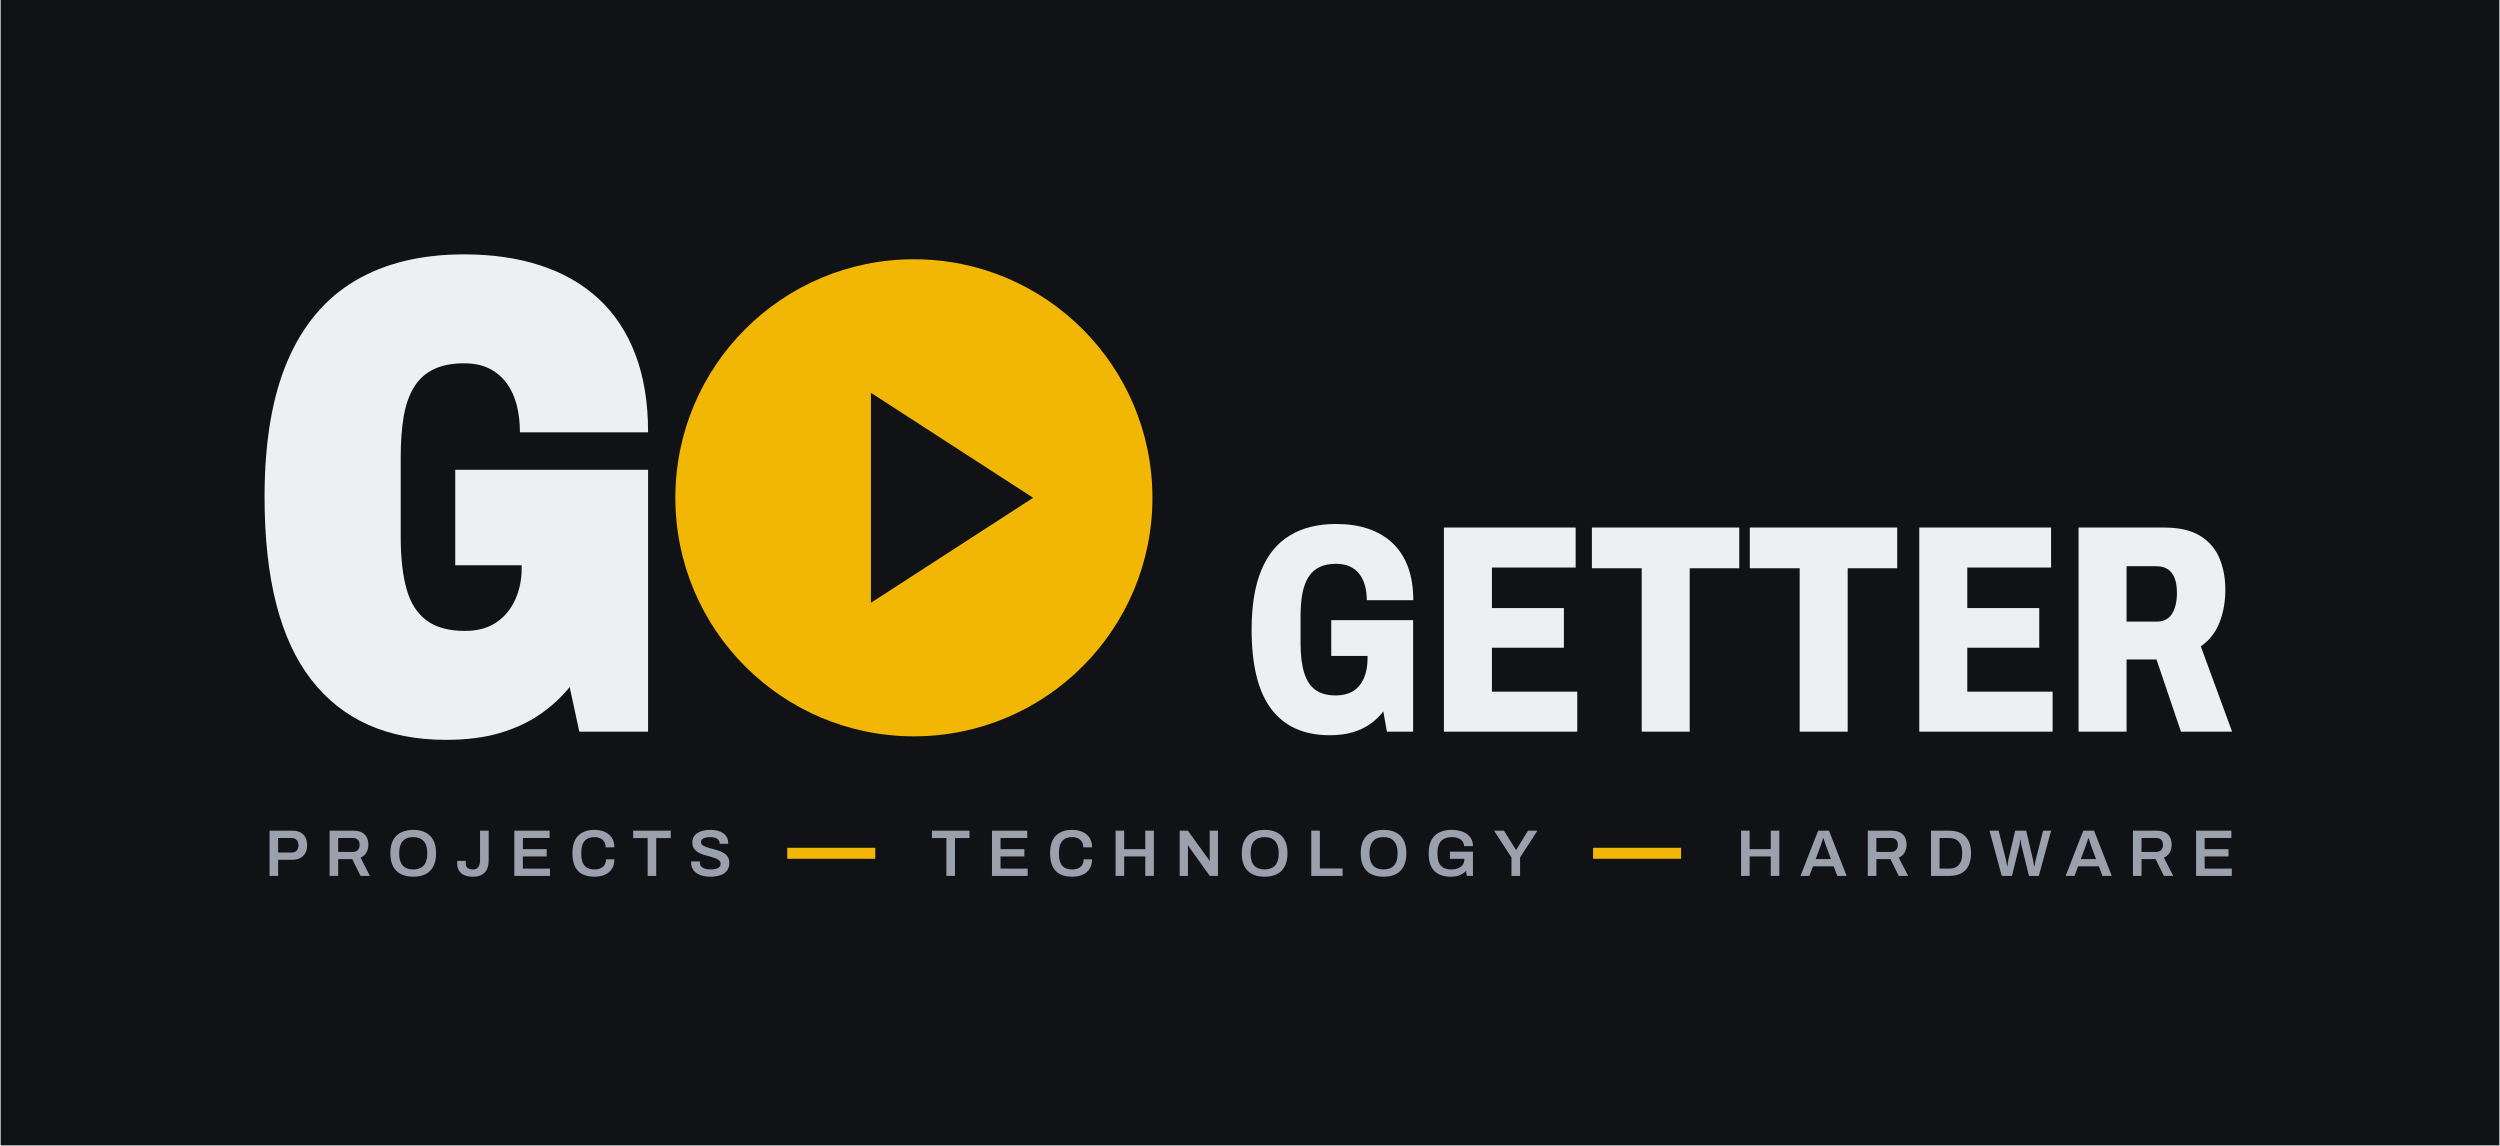
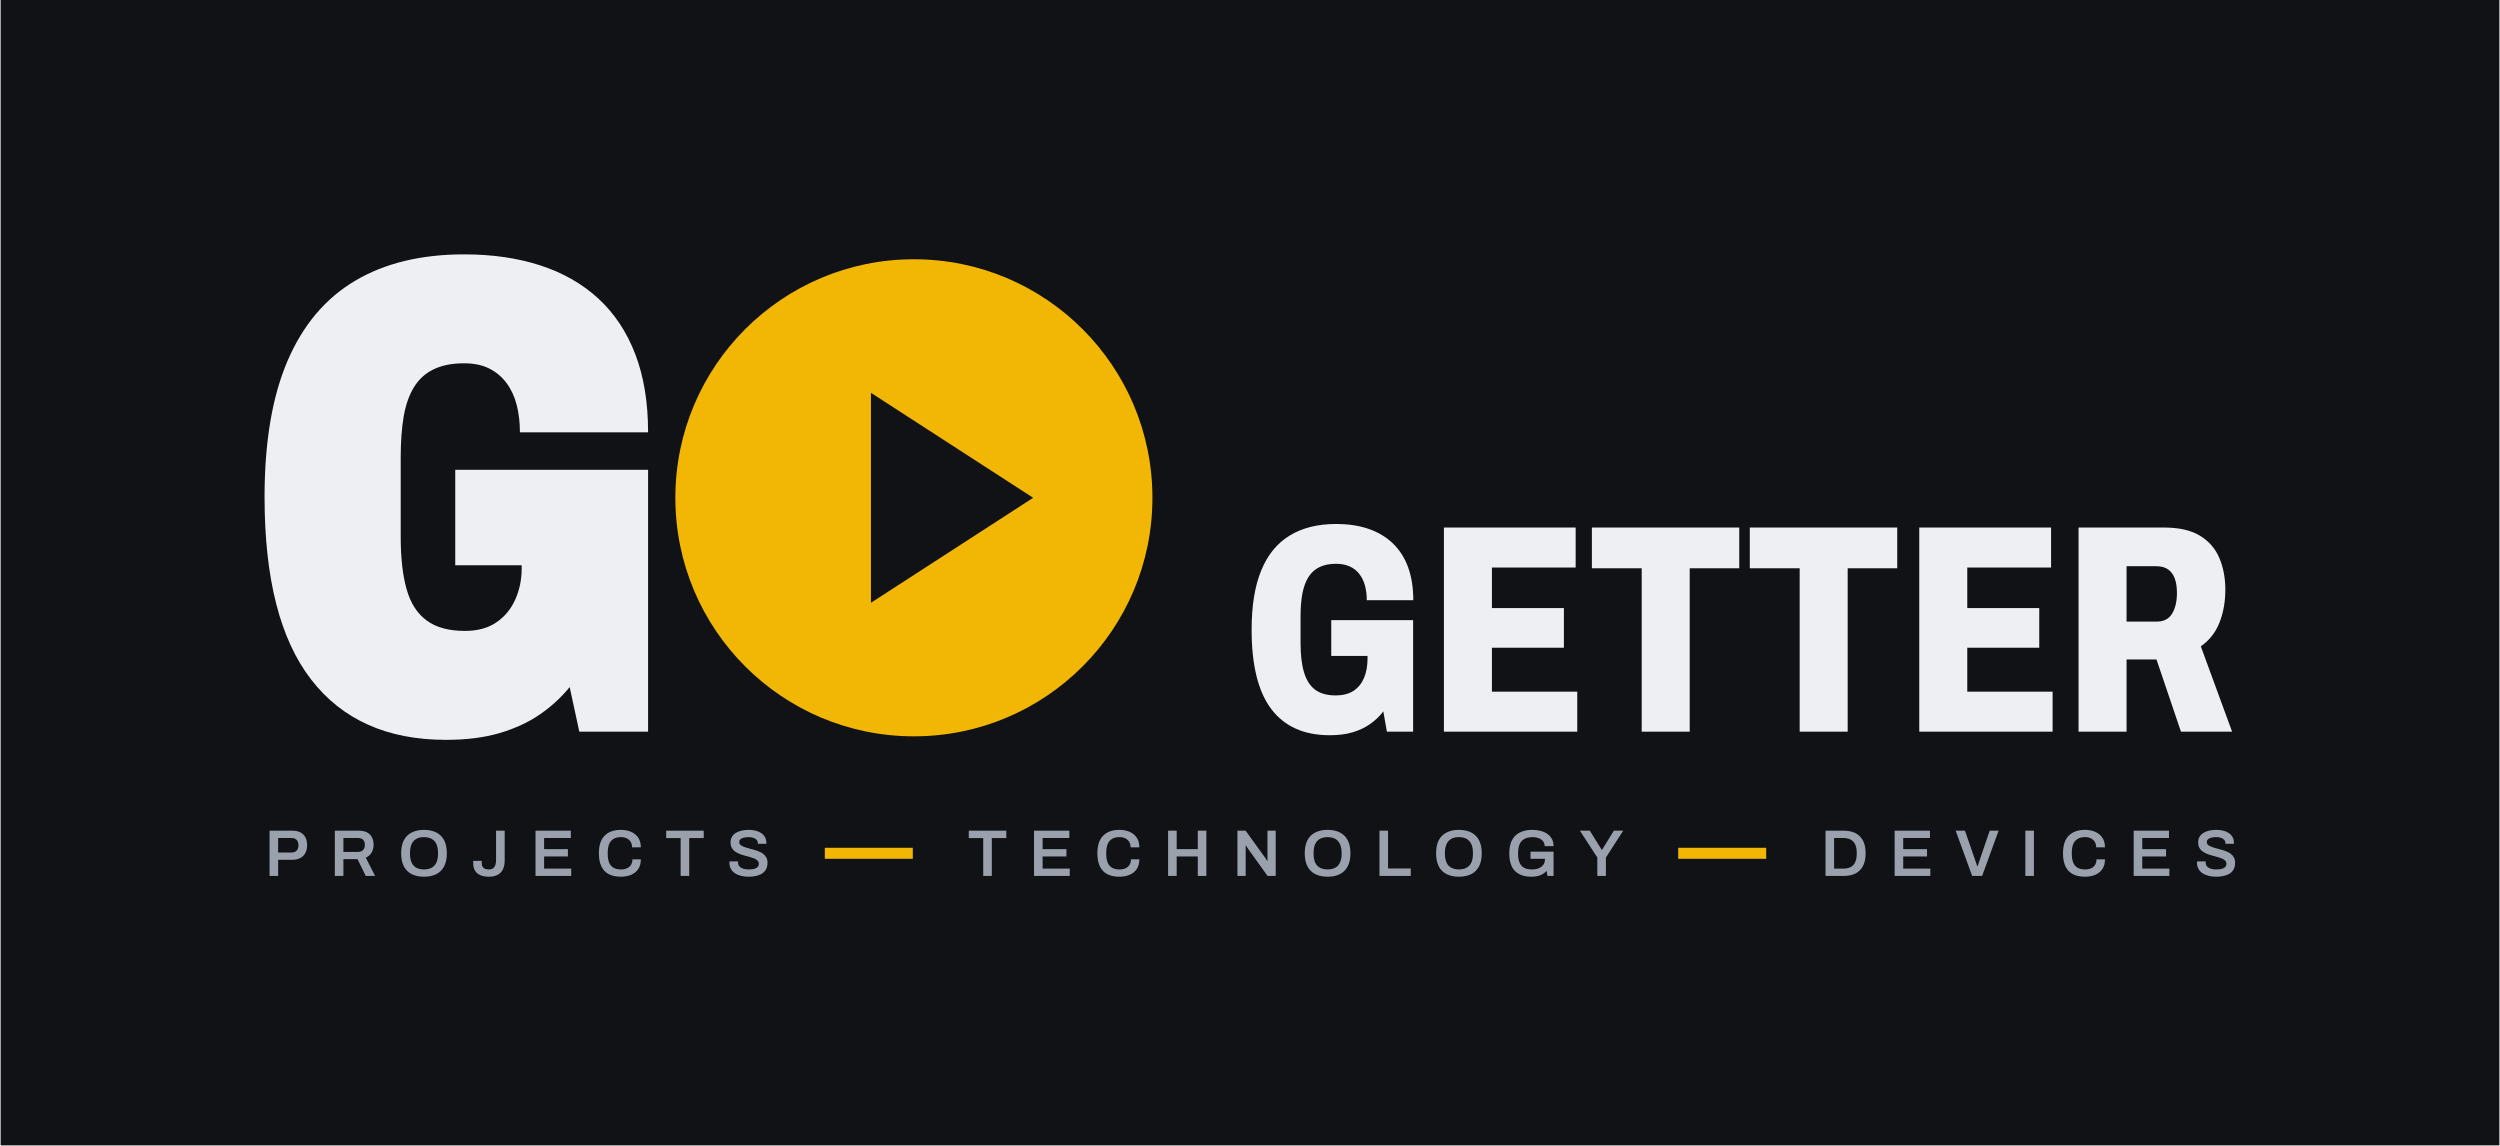
<svg xmlns="http://www.w3.org/2000/svg" viewBox="0 0 454.43 208.30" width="454" height="208" role="img" aria-label="GO GETTER">
  <rect width="454.43" height="208.30" fill="#101216" />
  <g transform="translate(48 48)">
    <path transform="translate(-4.36 85.06)" d="M37.34 1.49Q21.32 1.49 12.84 -9.47Q4.36 -20.42 4.36 -42.66Q4.36 -57.7 8.55 -67.45Q12.74 -77.21 20.83 -82Q28.92 -86.8 40.66 -86.8Q48.36 -86.8 54.52 -84.79Q60.68 -82.79 65.07 -78.76Q69.45 -74.73 71.78 -68.65Q74.11 -62.58 74.11 -54.44H50.8Q50.8 -57.08 50.23 -59.36Q49.66 -61.63 48.41 -63.34Q47.16 -65.05 45.26 -66.02Q43.37 -66.99 40.63 -66.99Q37.35 -66.99 35.1 -65.89Q32.84 -64.8 31.53 -62.64Q30.21 -60.49 29.66 -57.3Q29.12 -54.11 29.12 -49.89V-35.42Q29.12 -29.71 30.19 -25.92Q31.25 -22.13 33.82 -20.23Q36.39 -18.32 40.8 -18.32Q44.24 -18.32 46.51 -19.87Q48.78 -21.41 49.95 -24.02Q51.12 -26.62 51.12 -29.68V-30.26H39.04V-47.62H74.11V0H61.6L59.85 -8.11Q57.56 -5.29 54.44 -3.14Q51.32 -0.99 47.13 0.25Q42.94 1.49 37.34 1.49Z" fill="#EDEFF2" />
    <circle cx="118.09" cy="42.53" r="43.38" fill="#F2B705" />
    <path d="M110.28 23.44 L139.78 42.53 L110.28 61.62 Z" fill="#101216" />
    <path transform="translate(177.48 85.06)" d="M16.25 0.65Q9.23 0.65 5.63 -4.08Q2.03 -8.8 2.03 -18.55Q2.03 -25.11 3.79 -29.35Q5.54 -33.6 8.98 -35.68Q12.41 -37.77 17.42 -37.77Q20.62 -37.77 23.2 -36.91Q25.78 -36.05 27.63 -34.32Q29.47 -32.6 30.45 -30Q31.43 -27.39 31.43 -23.91H22.97Q22.97 -25.4 22.63 -26.62Q22.29 -27.83 21.59 -28.71Q20.9 -29.59 19.84 -30.06Q18.79 -30.53 17.35 -30.53Q15.64 -30.53 14.4 -29.94Q13.17 -29.36 12.4 -28.17Q11.63 -26.98 11.28 -25.2Q10.93 -23.42 10.93 -21V-16.07Q10.93 -12.83 11.58 -10.73Q12.22 -8.62 13.62 -7.6Q15.03 -6.59 17.28 -6.59Q19.28 -6.59 20.56 -7.42Q21.83 -8.26 22.47 -9.77Q23.11 -11.29 23.11 -13.29V-13.77H16.51V-20.28H31.4V0H26.63L25.98 -3.68Q24.96 -2.35 23.57 -1.38Q22.19 -0.41 20.39 0.12Q18.59 0.65 16.25 0.65Z M37 0V-37.12H60.96V-29.85H45.73V-22.47H58.82V-15.26H45.73V-7.27H61.25V0H37Z M72.97 0V-29.72H63.91V-37.12H90.71V-29.72H81.7V0H72.97Z M101.7 0V-29.72H92.63V-37.12H119.44V-29.72H110.43V0H101.7Z M123.45 0V-37.12H147.42V-29.85H132.18V-22.47H145.27V-15.26H132.18V-7.27H147.7V0H123.45Z M152.42 0V-37.12H167.97Q172.09 -37.12 174.52 -35.62Q176.96 -34.12 178.03 -31.56Q179.11 -29.01 179.11 -25.84Q179.11 -22.49 178.03 -19.8Q176.96 -17.11 174.65 -15.52L180.34 0H171.04L166.59 -13.13H161.15V0H152.42ZM161.15 -20.01H166.59Q168.55 -20.01 169.43 -21.46Q170.31 -22.91 170.31 -25.23Q170.31 -26.76 169.92 -27.84Q169.53 -28.91 168.71 -29.5Q167.89 -30.09 166.5 -30.09H161.15V-20.01Z" fill="#EDEFF2" />
-     <path fill-opacity="1" style="fill:#9AA1AD" transform="translate(0.00 111.30)" d="M0.91 0V-8.23H5.04Q5.95 -8.23 6.55 -7.91Q7.14 -7.58 7.44 -7Q7.74 -6.41 7.74 -5.59Q7.74 -4.79 7.43 -4.19Q7.12 -3.59 6.5 -3.26Q5.88 -2.93 4.96 -2.93H2.47V0H0.91ZM2.47 -4.26H4.91Q5.51 -4.26 5.84 -4.61Q6.17 -4.97 6.17 -5.59Q6.17 -6.01 6.02 -6.3Q5.88 -6.59 5.6 -6.74Q5.33 -6.9 4.91 -6.9H2.47V-4.26Z M11.83 0V-8.23H16.16Q17.08 -8.23 17.68 -7.92Q18.28 -7.61 18.58 -7.03Q18.88 -6.46 18.88 -5.68Q18.88 -4.87 18.52 -4.25Q18.16 -3.64 17.46 -3.32L19.16 0H17.46L15.95 -3.06H13.39V0H11.83ZM13.39 -4.37H16.04Q16.64 -4.37 16.97 -4.72Q17.29 -5.06 17.29 -5.68Q17.29 -6.07 17.15 -6.34Q17 -6.61 16.73 -6.76Q16.45 -6.9 16.04 -6.9H13.39V-4.37Z M27.04 0.14Q25.75 0.14 24.82 -0.32Q23.88 -0.78 23.38 -1.73Q22.88 -2.68 22.88 -4.12Q22.88 -5.57 23.38 -6.51Q23.88 -7.45 24.82 -7.91Q25.75 -8.38 27.04 -8.38Q28.33 -8.38 29.26 -7.91Q30.19 -7.45 30.69 -6.51Q31.19 -5.57 31.19 -4.12Q31.19 -2.68 30.69 -1.73Q30.19 -0.78 29.26 -0.32Q28.33 0.14 27.04 0.14ZM27.04 -1.18Q27.66 -1.18 28.13 -1.36Q28.61 -1.54 28.93 -1.89Q29.26 -2.24 29.42 -2.77Q29.59 -3.29 29.59 -3.97V-4.24Q29.59 -4.93 29.42 -5.46Q29.26 -5.99 28.93 -6.34Q28.61 -6.7 28.13 -6.88Q27.66 -7.06 27.04 -7.06Q26.41 -7.06 25.94 -6.88Q25.46 -6.7 25.14 -6.34Q24.82 -5.99 24.65 -5.46Q24.49 -4.93 24.49 -4.24V-3.97Q24.49 -3.29 24.65 -2.77Q24.82 -2.24 25.14 -1.89Q25.46 -1.54 25.94 -1.36Q26.41 -1.18 27.04 -1.18Z M37.91 0.14Q37 0.14 36.35 -0.13Q35.71 -0.41 35.38 -0.94Q35.04 -1.48 35.04 -2.28V-2.74H36.59V-2.28Q36.59 -1.74 36.92 -1.46Q37.25 -1.18 37.91 -1.18Q38.54 -1.18 38.87 -1.61Q39.19 -2.04 39.19 -2.82V-8.23H40.76V-2.82Q40.76 -1.84 40.43 -1.18Q40.09 -0.52 39.46 -0.19Q38.82 0.14 37.91 0.14Z M45.42 0V-8.23H51.84V-6.9H46.98V-4.87H51.31V-3.54H46.98V-1.33H51.91V0H45.42Z M59.99 0.14Q58.73 0.14 57.83 -0.3Q56.94 -0.74 56.47 -1.69Q55.99 -2.63 55.99 -4.12Q55.99 -6.29 57.05 -7.33Q58.1 -8.38 59.99 -8.38Q61.01 -8.38 61.83 -8.03Q62.65 -7.68 63.14 -6.98Q63.62 -6.28 63.62 -5.2H62.03Q62.03 -5.8 61.77 -6.21Q61.51 -6.62 61.06 -6.84Q60.6 -7.06 60.01 -7.06Q59.2 -7.06 58.66 -6.74Q58.12 -6.42 57.86 -5.8Q57.6 -5.17 57.6 -4.25V-3.98Q57.6 -3.05 57.86 -2.42Q58.12 -1.8 58.65 -1.49Q59.18 -1.18 60.01 -1.18Q60.64 -1.18 61.1 -1.39Q61.57 -1.6 61.83 -2.01Q62.09 -2.42 62.09 -3.02H63.62Q63.62 -1.94 63.14 -1.24Q62.66 -0.54 61.84 -0.2Q61.02 0.14 59.99 0.14Z M69.67 0V-6.89H67.04V-8.23H73.87V-6.89H71.23V0H69.67Z M81.04 0.14Q80.35 0.14 79.73 -0.01Q79.1 -0.16 78.62 -0.47Q78.14 -0.79 77.87 -1.27Q77.59 -1.74 77.59 -2.39Q77.59 -2.46 77.6 -2.53Q77.6 -2.6 77.6 -2.64H79.18Q79.18 -2.62 79.17 -2.55Q79.16 -2.48 79.16 -2.44Q79.16 -2.04 79.39 -1.76Q79.62 -1.48 80.05 -1.33Q80.48 -1.18 81.07 -1.18Q81.47 -1.18 81.77 -1.22Q82.08 -1.27 82.3 -1.36Q82.52 -1.45 82.67 -1.58Q82.81 -1.7 82.88 -1.86Q82.94 -2.02 82.94 -2.2Q82.94 -2.54 82.73 -2.77Q82.51 -3 82.15 -3.16Q81.78 -3.31 81.32 -3.44Q80.86 -3.56 80.37 -3.7Q79.88 -3.83 79.42 -4.01Q78.96 -4.2 78.59 -4.46Q78.23 -4.73 78.01 -5.13Q77.8 -5.53 77.8 -6.1Q77.8 -6.67 78.04 -7.1Q78.29 -7.54 78.74 -7.82Q79.19 -8.1 79.79 -8.24Q80.39 -8.38 81.1 -8.38Q81.76 -8.38 82.34 -8.24Q82.92 -8.1 83.36 -7.81Q83.81 -7.51 84.06 -7.06Q84.31 -6.61 84.31 -5.99V-5.84H82.76V-5.96Q82.76 -6.31 82.55 -6.55Q82.34 -6.79 81.97 -6.92Q81.59 -7.06 81.08 -7.06Q80.54 -7.06 80.16 -6.95Q79.78 -6.85 79.57 -6.65Q79.37 -6.46 79.37 -6.17Q79.37 -5.87 79.58 -5.66Q79.8 -5.46 80.17 -5.32Q80.53 -5.17 80.99 -5.05Q81.46 -4.93 81.94 -4.79Q82.43 -4.66 82.89 -4.48Q83.35 -4.3 83.72 -4.03Q84.08 -3.76 84.3 -3.36Q84.52 -2.96 84.52 -2.41Q84.52 -1.49 84.07 -0.92Q83.62 -0.36 82.83 -0.11Q82.04 0.14 81.04 0.14Z" fill="#EDEFF2" />
-     <rect x="95.06" y="106.18" width="16" height="2" fill="#F2B705" />
-     <path fill-opacity="1" style="fill:#9AA1AD" transform="translate(121.07 111.30)" d="M2.93 0V-6.89H0.3V-8.23H7.13V-6.89H4.49V0H2.93Z M11.22 0V-8.23H17.64V-6.9H12.78V-4.87H17.11V-3.54H12.78V-1.33H17.71V0H11.22Z M25.79 0.14Q24.53 0.14 23.63 -0.3Q22.74 -0.74 22.27 -1.69Q21.79 -2.63 21.79 -4.12Q21.79 -6.29 22.85 -7.33Q23.9 -8.38 25.79 -8.38Q26.81 -8.38 27.63 -8.03Q28.45 -7.68 28.94 -6.98Q29.42 -6.28 29.42 -5.2H27.83Q27.83 -5.8 27.57 -6.21Q27.31 -6.62 26.86 -6.84Q26.4 -7.06 25.81 -7.06Q25 -7.06 24.46 -6.74Q23.92 -6.42 23.66 -5.8Q23.4 -5.17 23.4 -4.25V-3.98Q23.4 -3.05 23.66 -2.42Q23.92 -1.8 24.45 -1.49Q24.98 -1.18 25.81 -1.18Q26.44 -1.18 26.9 -1.39Q27.37 -1.6 27.63 -2.01Q27.89 -2.42 27.89 -3.02H29.42Q29.42 -1.94 28.94 -1.24Q28.46 -0.54 27.64 -0.2Q26.82 0.14 25.79 0.14Z M33.7 0V-8.23H35.26V-4.88H39.1V-8.23H40.66V0H39.1V-3.54H35.26V0H33.7Z M45.36 0V-8.23H46.85L50.36 -3.37Q50.42 -3.3 50.51 -3.17Q50.59 -3.05 50.66 -2.93Q50.74 -2.81 50.76 -2.74H50.82Q50.82 -2.9 50.82 -3.06Q50.82 -3.22 50.82 -3.37V-8.23H52.32V0H50.84L47.32 -4.9Q47.22 -5.04 47.09 -5.25Q46.97 -5.46 46.92 -5.54H46.86Q46.86 -5.39 46.86 -5.23Q46.86 -5.06 46.86 -4.9V0H45.36Z M60.8 0.14Q59.52 0.14 58.58 -0.32Q57.65 -0.78 57.15 -1.73Q56.65 -2.68 56.65 -4.12Q56.65 -5.57 57.15 -6.51Q57.65 -7.45 58.58 -7.91Q59.52 -8.38 60.8 -8.38Q62.1 -8.38 63.03 -7.91Q63.96 -7.45 64.46 -6.51Q64.96 -5.57 64.96 -4.12Q64.96 -2.68 64.46 -1.73Q63.96 -0.78 63.03 -0.32Q62.1 0.14 60.8 0.14ZM60.8 -1.18Q61.43 -1.18 61.9 -1.36Q62.38 -1.54 62.7 -1.89Q63.02 -2.24 63.19 -2.77Q63.36 -3.29 63.36 -3.97V-4.24Q63.36 -4.93 63.19 -5.46Q63.02 -5.99 62.7 -6.34Q62.38 -6.7 61.9 -6.88Q61.43 -7.06 60.8 -7.06Q60.18 -7.06 59.71 -6.88Q59.23 -6.7 58.91 -6.34Q58.58 -5.99 58.42 -5.46Q58.26 -4.93 58.26 -4.24V-3.97Q58.26 -3.29 58.42 -2.77Q58.58 -2.24 58.91 -1.89Q59.23 -1.54 59.71 -1.36Q60.18 -1.18 60.8 -1.18Z M69.29 0V-8.23H70.85V-1.36H74.98V0H69.29Z M82.43 0.14Q81.14 0.14 80.21 -0.32Q79.27 -0.78 78.77 -1.73Q78.28 -2.68 78.28 -4.12Q78.28 -5.57 78.77 -6.51Q79.27 -7.45 80.21 -7.91Q81.14 -8.38 82.43 -8.38Q83.72 -8.38 84.65 -7.91Q85.58 -7.45 86.08 -6.51Q86.58 -5.57 86.58 -4.12Q86.58 -2.68 86.08 -1.73Q85.58 -0.78 84.65 -0.32Q83.72 0.14 82.43 0.14ZM82.43 -1.18Q83.05 -1.18 83.53 -1.36Q84 -1.54 84.32 -1.89Q84.65 -2.24 84.82 -2.77Q84.98 -3.29 84.98 -3.97V-4.24Q84.98 -4.93 84.82 -5.46Q84.65 -5.99 84.32 -6.34Q84 -6.7 83.53 -6.88Q83.05 -7.06 82.43 -7.06Q81.8 -7.06 81.33 -6.88Q80.86 -6.7 80.53 -6.34Q80.21 -5.99 80.05 -5.46Q79.88 -4.93 79.88 -4.24V-3.97Q79.88 -3.29 80.05 -2.77Q80.21 -2.24 80.53 -1.89Q80.86 -1.54 81.33 -1.36Q81.8 -1.18 82.43 -1.18Z M94.66 0.14Q92.75 0.14 91.69 -0.88Q90.64 -1.91 90.64 -4.12Q90.64 -5.57 91.13 -6.51Q91.63 -7.45 92.57 -7.91Q93.52 -8.38 94.84 -8.38Q95.63 -8.38 96.32 -8.2Q97.02 -8.02 97.55 -7.65Q98.09 -7.28 98.39 -6.73Q98.69 -6.18 98.69 -5.42H97.08Q97.08 -5.82 96.91 -6.13Q96.73 -6.43 96.43 -6.64Q96.12 -6.85 95.72 -6.95Q95.33 -7.06 94.88 -7.06Q94.22 -7.06 93.73 -6.88Q93.23 -6.71 92.9 -6.35Q92.57 -6 92.41 -5.47Q92.24 -4.94 92.24 -4.24V-3.98Q92.24 -3.01 92.52 -2.39Q92.8 -1.76 93.35 -1.47Q93.91 -1.18 94.74 -1.18Q95.45 -1.18 95.98 -1.39Q96.52 -1.61 96.82 -2.02Q97.13 -2.44 97.13 -3.04V-3.12H94.5V-4.42H98.69V0H97.57L97.44 -0.91Q97.08 -0.55 96.67 -0.32Q96.26 -0.08 95.77 0.03Q95.28 0.14 94.66 0.14Z M105.7 0V-3.35L102.53 -8.23H104.33L106.5 -4.75H106.56L108.71 -8.23H110.41L107.26 -3.35V0H105.7Z" fill="#EDEFF2" />
-     <rect x="241.61" y="106.18" width="16" height="2" fill="#F2B705" />
-     <path fill-opacity="1" style="fill:#9AA1AD" transform="translate(267.61 111.30)" d="M0.91 0V-8.23H2.47V-4.88H6.31V-8.23H7.87V0H6.31V-3.54H2.47V0H0.91Z M11.72 0 14.93 -8.23H16.9L20.11 0H18.42L17.76 -1.75H13.99L13.33 0H11.72ZM14.48 -3.07H17.26L16.43 -5.3Q16.38 -5.42 16.31 -5.61Q16.25 -5.8 16.18 -6.02Q16.1 -6.24 16.03 -6.47Q15.96 -6.7 15.9 -6.88H15.84Q15.77 -6.64 15.67 -6.32Q15.56 -6.01 15.47 -5.74Q15.37 -5.46 15.31 -5.3L14.48 -3.07Z M23.96 0V-8.23H28.3Q29.21 -8.23 29.81 -7.92Q30.41 -7.61 30.71 -7.03Q31.01 -6.46 31.01 -5.68Q31.01 -4.87 30.65 -4.25Q30.29 -3.64 29.59 -3.32L31.3 0H29.59L28.08 -3.06H25.52V0H23.96ZM25.52 -4.37H28.18Q28.78 -4.37 29.1 -4.72Q29.42 -5.06 29.42 -5.68Q29.42 -6.07 29.28 -6.34Q29.14 -6.61 28.86 -6.76Q28.58 -6.9 28.18 -6.9H25.52V-4.37Z M35.45 0V-8.23H38.75Q40 -8.23 40.88 -7.79Q41.77 -7.34 42.25 -6.44Q42.73 -5.53 42.73 -4.12Q42.73 -2.71 42.25 -1.8Q41.77 -0.89 40.88 -0.44Q40 0 38.75 0H35.45ZM37.01 -1.33H38.75Q39.32 -1.33 39.77 -1.5Q40.21 -1.67 40.51 -2Q40.81 -2.33 40.97 -2.83Q41.12 -3.32 41.12 -3.98V-4.24Q41.12 -4.91 40.97 -5.41Q40.81 -5.9 40.51 -6.23Q40.21 -6.56 39.77 -6.73Q39.32 -6.9 38.75 -6.9H37.01V-1.33Z M48.32 0 46.09 -8.23H47.75L49.08 -2.94Q49.12 -2.82 49.15 -2.61Q49.19 -2.4 49.22 -2.17Q49.26 -1.94 49.28 -1.76H49.34Q49.37 -1.91 49.39 -2.08Q49.4 -2.24 49.43 -2.41Q49.46 -2.58 49.49 -2.72Q49.51 -2.86 49.52 -2.94L50.76 -8.23H52.76L54 -2.94Q54.04 -2.82 54.07 -2.61Q54.11 -2.4 54.14 -2.17Q54.18 -1.94 54.2 -1.76H54.26Q54.29 -1.9 54.32 -2.06Q54.35 -2.22 54.38 -2.38Q54.41 -2.54 54.44 -2.69Q54.48 -2.83 54.5 -2.94L55.84 -8.23H57.3L55.06 0H53.27L51.94 -5.4Q51.9 -5.57 51.86 -5.79Q51.82 -6.01 51.79 -6.23Q51.76 -6.46 51.73 -6.62H51.68Q51.67 -6.44 51.64 -6.21Q51.61 -5.98 51.58 -5.76Q51.54 -5.54 51.5 -5.4L50.18 0H48.32Z M59.94 0 63.14 -8.23H65.11L68.33 0H66.64L65.98 -1.75H62.21L61.55 0H59.94ZM62.7 -3.07H65.47L64.64 -5.3Q64.6 -5.42 64.53 -5.61Q64.46 -5.8 64.39 -6.02Q64.32 -6.24 64.25 -6.47Q64.18 -6.7 64.12 -6.88H64.06Q63.98 -6.64 63.88 -6.32Q63.78 -6.01 63.68 -5.74Q63.59 -5.46 63.53 -5.3L62.7 -3.07Z M72.18 0V-8.23H76.51Q77.42 -8.23 78.02 -7.92Q78.62 -7.61 78.92 -7.03Q79.22 -6.46 79.22 -5.68Q79.22 -4.87 78.86 -4.25Q78.5 -3.64 77.81 -3.32L79.51 0H77.81L76.3 -3.06H73.74V0H72.18ZM73.74 -4.37H76.39Q76.99 -4.37 77.32 -4.72Q77.64 -5.06 77.64 -5.68Q77.64 -6.07 77.5 -6.34Q77.35 -6.61 77.08 -6.76Q76.8 -6.9 76.39 -6.9H73.74V-4.37Z M83.66 0V-8.23H90.08V-6.9H85.22V-4.87H89.56V-3.54H85.22V-1.33H90.16V0H83.66Z" fill="#EDEFF2" />
+     <path fill-opacity="1" style="fill:#9AA1AD" transform="translate(0.00 111.30)" d="M0.91 0V-8.23H5.04Q5.95 -8.23 6.55 -7.91Q7.14 -7.58 7.44 -7Q7.74 -6.41 7.74 -5.59Q7.74 -4.79 7.43 -4.19Q7.12 -3.59 6.5 -3.26Q5.88 -2.93 4.96 -2.93H2.47V0ZM2.47 -4.26H4.91Q5.51 -4.26 5.84 -4.61Q6.17 -4.97 6.17 -5.59Q6.17 -6.01 6.02 -6.3Q5.88 -6.59 5.6 -6.74Q5.33 -6.9 4.91 -6.9H2.47ZM12.78 0V-8.23H17.11Q18.03 -8.23 18.63 -7.92Q19.23 -7.61 19.53 -7.03Q19.83 -6.46 19.83 -5.68Q19.83 -4.87 19.47 -4.25Q19.11 -3.64 18.41 -3.32L20.11 0H18.41L16.9 -3.06H14.34V0ZM14.34 -4.37H16.99Q17.59 -4.37 17.92 -4.72Q18.24 -5.06 18.24 -5.68Q18.24 -6.07 18.1 -6.34Q17.95 -6.61 17.68 -6.76Q17.4 -6.9 16.99 -6.9H14.34ZM29 0.14Q27.71 0.14 26.78 -0.32Q25.84 -0.78 25.34 -1.73Q24.84 -2.68 24.84 -4.12Q24.84 -5.57 25.34 -6.51Q25.84 -7.45 26.78 -7.91Q27.71 -8.38 29 -8.38Q30.29 -8.38 31.22 -7.91Q32.15 -7.45 32.65 -6.51Q33.15 -5.57 33.15 -4.12Q33.15 -2.68 32.65 -1.73Q32.15 -0.78 31.22 -0.32Q30.29 0.14 29 0.14ZM29 -1.18Q29.62 -1.18 30.09 -1.36Q30.57 -1.54 30.89 -1.89Q31.22 -2.24 31.38 -2.77Q31.55 -3.29 31.55 -3.97V-4.24Q31.55 -4.93 31.38 -5.46Q31.22 -5.99 30.89 -6.34Q30.57 -6.7 30.09 -6.88Q29.62 -7.06 29 -7.06Q28.37 -7.06 27.9 -6.88Q27.42 -6.7 27.1 -6.34Q26.78 -5.99 26.61 -5.46Q26.45 -4.93 26.45 -4.24V-3.97Q26.45 -3.29 26.61 -2.77Q26.78 -2.24 27.1 -1.89Q27.42 -1.54 27.9 -1.36Q28.37 -1.18 29 -1.18ZM40.82 0.14Q39.91 0.14 39.26 -0.13Q38.62 -0.41 38.29 -0.94Q37.95 -1.48 37.95 -2.28V-2.74H39.5V-2.28Q39.5 -1.74 39.83 -1.46Q40.16 -1.18 40.82 -1.18Q41.45 -1.18 41.78 -1.61Q42.1 -2.04 42.1 -2.82V-8.23H43.67V-2.82Q43.67 -1.84 43.34 -1.18Q43 -0.52 42.37 -0.19Q41.73 0.14 40.82 0.14ZM49.28 0V-8.23H55.7V-6.9H50.84V-4.87H55.17V-3.54H50.84V-1.33H55.77V0ZM64.8 0.14Q63.54 0.14 62.64 -0.3Q61.75 -0.74 61.28 -1.69Q60.8 -2.63 60.8 -4.12Q60.8 -6.29 61.86 -7.33Q62.91 -8.38 64.8 -8.38Q65.82 -8.38 66.64 -8.03Q67.46 -7.68 67.95 -6.98Q68.43 -6.28 68.43 -5.2H66.84Q66.84 -5.8 66.58 -6.21Q66.32 -6.62 65.87 -6.84Q65.41 -7.06 64.82 -7.06Q64.01 -7.06 63.47 -6.74Q62.93 -6.42 62.67 -5.8Q62.41 -5.17 62.41 -4.25V-3.98Q62.41 -3.05 62.67 -2.42Q62.93 -1.8 63.46 -1.49Q63.99 -1.18 64.82 -1.18Q65.45 -1.18 65.91 -1.39Q66.38 -1.6 66.64 -2.01Q66.9 -2.42 66.9 -3.02H68.43Q68.43 -1.94 67.95 -1.24Q67.47 -0.54 66.65 -0.2Q65.83 0.14 64.8 0.14ZM75.67 0V-6.89H73.04V-8.23H79.87V-6.89H77.23V0ZM87.99 0.14Q87.3 0.14 86.68 -0.01Q86.05 -0.16 85.57 -0.47Q85.09 -0.79 84.82 -1.27Q84.54 -1.74 84.54 -2.39Q84.54 -2.46 84.55 -2.53Q84.55 -2.6 84.55 -2.64H86.13Q86.13 -2.62 86.12 -2.55Q86.11 -2.48 86.11 -2.44Q86.11 -2.04 86.34 -1.76Q86.57 -1.48 87 -1.33Q87.43 -1.18 88.02 -1.18Q88.42 -1.18 88.72 -1.22Q89.03 -1.27 89.25 -1.36Q89.47 -1.45 89.62 -1.58Q89.76 -1.7 89.83 -1.86Q89.89 -2.02 89.89 -2.2Q89.89 -2.54 89.68 -2.77Q89.46 -3 89.1 -3.16Q88.73 -3.31 88.27 -3.44Q87.81 -3.56 87.32 -3.7Q86.83 -3.83 86.37 -4.01Q85.91 -4.2 85.54 -4.46Q85.18 -4.73 84.96 -5.13Q84.75 -5.53 84.75 -6.1Q84.75 -6.67 84.99 -7.1Q85.24 -7.54 85.69 -7.82Q86.14 -8.1 86.74 -8.24Q87.34 -8.38 88.05 -8.38Q88.71 -8.38 89.29 -8.24Q89.87 -8.1 90.31 -7.81Q90.76 -7.51 91.01 -7.06Q91.26 -6.61 91.26 -5.99V-5.84H89.71V-5.96Q89.71 -6.31 89.5 -6.55Q89.29 -6.79 88.92 -6.92Q88.54 -7.06 88.03 -7.06Q87.49 -7.06 87.11 -6.95Q86.73 -6.85 86.52 -6.65Q86.32 -6.46 86.32 -6.17Q86.32 -5.87 86.53 -5.66Q86.75 -5.46 87.12 -5.32Q87.48 -5.17 87.94 -5.05Q88.41 -4.93 88.89 -4.79Q89.38 -4.66 89.84 -4.48Q90.3 -4.3 90.67 -4.03Q91.03 -3.76 91.25 -3.36Q91.47 -2.96 91.47 -2.41Q91.47 -1.49 91.02 -0.92Q90.57 -0.36 89.78 -0.11Q88.99 0.14 87.99 0.14Z" fill="#EDEFF2" />
+     <rect x="101.89" y="106.18" width="16" height="2" fill="#F2B705" />
+     <path fill-opacity="1" style="fill:#9AA1AD" transform="translate(127.77 111.30)" d="M2.93 0V-6.89H0.3V-8.23H7.13V-6.89H4.49V0ZM12.17 0V-8.23H18.59V-6.9H13.73V-4.87H18.06V-3.54H13.73V-1.33H18.66V0ZM27.69 0.14Q26.43 0.14 25.53 -0.3Q24.64 -0.74 24.17 -1.69Q23.69 -2.63 23.69 -4.12Q23.69 -6.29 24.75 -7.33Q25.8 -8.38 27.69 -8.38Q28.71 -8.38 29.53 -8.03Q30.35 -7.68 30.84 -6.98Q31.32 -6.28 31.32 -5.2H29.73Q29.73 -5.8 29.47 -6.21Q29.21 -6.62 28.76 -6.84Q28.3 -7.06 27.71 -7.06Q26.9 -7.06 26.36 -6.74Q25.82 -6.42 25.56 -5.8Q25.3 -5.17 25.3 -4.25V-3.98Q25.3 -3.05 25.56 -2.42Q25.82 -1.8 26.35 -1.49Q26.88 -1.18 27.71 -1.18Q28.34 -1.18 28.8 -1.39Q29.27 -1.6 29.53 -2.01Q29.79 -2.42 29.79 -3.02H31.32Q31.32 -1.94 30.84 -1.24Q30.36 -0.54 29.54 -0.2Q28.72 0.14 27.69 0.14ZM36.55 0V-8.23H38.11V-4.88H41.95V-8.23H43.51V0H41.95V-3.54H38.11V0ZM49.16 0V-8.23H50.65L54.16 -3.37Q54.22 -3.3 54.31 -3.17Q54.39 -3.05 54.46 -2.93Q54.54 -2.81 54.56 -2.74H54.62Q54.62 -2.9 54.62 -3.06Q54.62 -3.22 54.62 -3.37V-8.23H56.12V0H54.64L51.12 -4.9Q51.02 -5.04 50.89 -5.25Q50.77 -5.46 50.72 -5.54H50.66Q50.66 -5.39 50.66 -5.23Q50.66 -5.06 50.66 -4.9V0ZM65.55 0.14Q64.27 0.14 63.33 -0.32Q62.4 -0.78 61.9 -1.73Q61.4 -2.68 61.4 -4.12Q61.4 -5.57 61.9 -6.51Q62.4 -7.45 63.33 -7.91Q64.27 -8.38 65.55 -8.38Q66.85 -8.38 67.78 -7.91Q68.71 -7.45 69.21 -6.51Q69.71 -5.57 69.71 -4.12Q69.71 -2.68 69.21 -1.73Q68.71 -0.78 67.78 -0.32Q66.85 0.14 65.55 0.14ZM65.55 -1.18Q66.18 -1.18 66.65 -1.36Q67.13 -1.54 67.45 -1.89Q67.77 -2.24 67.94 -2.77Q68.11 -3.29 68.11 -3.97V-4.24Q68.11 -4.93 67.94 -5.46Q67.77 -5.99 67.45 -6.34Q67.13 -6.7 66.65 -6.88Q66.18 -7.06 65.55 -7.06Q64.93 -7.06 64.46 -6.88Q63.98 -6.7 63.66 -6.34Q63.33 -5.99 63.17 -5.46Q63.01 -4.93 63.01 -4.24V-3.97Q63.01 -3.29 63.17 -2.77Q63.33 -2.24 63.66 -1.89Q63.98 -1.54 64.46 -1.36Q64.93 -1.18 65.55 -1.18ZM74.99 0V-8.23H76.55V-1.36H80.68V0ZM89.44 0.14Q88.15 0.14 87.22 -0.32Q86.28 -0.78 85.78 -1.73Q85.29 -2.68 85.29 -4.12Q85.29 -5.57 85.78 -6.51Q86.28 -7.45 87.22 -7.91Q88.15 -8.38 89.44 -8.38Q90.73 -8.38 91.66 -7.91Q92.59 -7.45 93.09 -6.51Q93.59 -5.57 93.59 -4.12Q93.59 -2.68 93.09 -1.73Q92.59 -0.78 91.66 -0.32Q90.73 0.14 89.44 0.14ZM89.44 -1.18Q90.06 -1.18 90.54 -1.36Q91.01 -1.54 91.33 -1.89Q91.66 -2.24 91.83 -2.77Q91.99 -3.29 91.99 -3.97V-4.24Q91.99 -4.93 91.83 -5.46Q91.66 -5.99 91.33 -6.34Q91.01 -6.7 90.54 -6.88Q90.06 -7.06 89.44 -7.06Q88.81 -7.06 88.34 -6.88Q87.87 -6.7 87.54 -6.34Q87.22 -5.99 87.06 -5.46Q86.89 -4.93 86.89 -4.24V-3.97Q86.89 -3.29 87.06 -2.77Q87.22 -2.24 87.54 -1.89Q87.87 -1.54 88.34 -1.36Q88.81 -1.18 89.44 -1.18ZM102.62 0.14Q100.71 0.14 99.65 -0.88Q98.6 -1.91 98.6 -4.12Q98.6 -5.57 99.09 -6.51Q99.59 -7.45 100.53 -7.91Q101.48 -8.38 102.8 -8.38Q103.59 -8.38 104.28 -8.2Q104.98 -8.02 105.51 -7.65Q106.05 -7.28 106.35 -6.73Q106.65 -6.18 106.65 -5.42H105.04Q105.04 -5.82 104.87 -6.13Q104.69 -6.43 104.39 -6.64Q104.08 -6.85 103.68 -6.95Q103.29 -7.06 102.84 -7.06Q102.18 -7.06 101.69 -6.88Q101.19 -6.71 100.86 -6.35Q100.53 -6 100.37 -5.47Q100.2 -4.94 100.2 -4.24V-3.98Q100.2 -3.01 100.48 -2.39Q100.76 -1.76 101.31 -1.47Q101.87 -1.18 102.7 -1.18Q103.41 -1.18 103.94 -1.39Q104.48 -1.61 104.78 -2.02Q105.09 -2.44 105.09 -3.04V-3.12H102.46V-4.42H106.65V0H105.53L105.4 -0.91Q105.04 -0.55 104.63 -0.32Q104.22 -0.08 103.73 0.03Q103.24 0.14 102.62 0.14ZM114.61 0V-3.35L111.44 -8.23H113.24L115.41 -4.75H115.47L117.62 -8.23H119.32L116.17 -3.35V0Z" fill="#EDEFF2" />
+     <rect x="257.09" y="106.18" width="16" height="2" fill="#F2B705" />
+     <path fill-opacity="1" style="fill:#9AA1AD" transform="translate(282.97 111.30)" d="M0.91 0V-8.23H4.21Q5.46 -8.23 6.35 -7.79Q7.24 -7.34 7.72 -6.44Q8.2 -5.53 8.2 -4.12Q8.2 -2.71 7.72 -1.8Q7.24 -0.89 6.35 -0.44Q5.46 0 4.21 0ZM2.47 -1.33H4.21Q4.79 -1.33 5.23 -1.5Q5.68 -1.67 5.98 -2Q6.28 -2.33 6.43 -2.83Q6.59 -3.32 6.59 -3.98V-4.24Q6.59 -4.91 6.43 -5.41Q6.28 -5.9 5.98 -6.23Q5.68 -6.56 5.23 -6.73Q4.79 -6.9 4.21 -6.9H2.47ZM13.48 0V-8.23H19.9V-6.9H15.04V-4.87H19.37V-3.54H15.04V-1.33H19.97V0ZM27.58 0 24.58 -8.23H26.27L28.23 -2.57Q28.28 -2.45 28.32 -2.29Q28.37 -2.14 28.42 -2Q28.47 -1.86 28.5 -1.75H28.56Q28.6 -1.85 28.64 -1.98Q28.68 -2.11 28.73 -2.26Q28.78 -2.41 28.83 -2.56L30.77 -8.23H32.39L29.39 0ZM37.25 0V-8.23H38.81V0ZM48.09 0.14Q46.83 0.14 45.94 -0.3Q45.04 -0.74 44.57 -1.69Q44.1 -2.63 44.1 -4.12Q44.1 -6.29 45.15 -7.33Q46.21 -8.38 48.09 -8.38Q49.11 -8.38 49.93 -8.03Q50.76 -7.68 51.24 -6.98Q51.73 -6.28 51.73 -5.2H50.13Q50.13 -5.8 49.87 -6.21Q49.62 -6.62 49.16 -6.84Q48.7 -7.06 48.12 -7.06Q47.3 -7.06 46.76 -6.74Q46.22 -6.42 45.96 -5.8Q45.7 -5.17 45.7 -4.25V-3.98Q45.7 -3.05 45.96 -2.42Q46.22 -1.8 46.75 -1.49Q47.29 -1.18 48.12 -1.18Q48.74 -1.18 49.21 -1.39Q49.68 -1.6 49.93 -2.01Q50.19 -2.42 50.19 -3.02H51.73Q51.73 -1.94 51.25 -1.24Q50.77 -0.54 49.95 -0.2Q49.12 0.14 48.09 0.14ZM56.95 0V-8.23H63.37V-6.9H58.51V-4.87H62.84V-3.54H58.51V-1.33H63.44V0ZM71.92 0.14Q71.23 0.14 70.61 -0.01Q69.98 -0.16 69.5 -0.47Q69.02 -0.79 68.75 -1.27Q68.47 -1.74 68.47 -2.39Q68.47 -2.46 68.48 -2.53Q68.48 -2.6 68.48 -2.64H70.06Q70.06 -2.62 70.05 -2.55Q70.04 -2.48 70.04 -2.44Q70.04 -2.04 70.27 -1.76Q70.5 -1.48 70.93 -1.33Q71.36 -1.18 71.95 -1.18Q72.35 -1.18 72.65 -1.22Q72.96 -1.27 73.18 -1.36Q73.4 -1.45 73.55 -1.58Q73.69 -1.7 73.76 -1.86Q73.82 -2.02 73.82 -2.2Q73.82 -2.54 73.61 -2.77Q73.39 -3 73.03 -3.16Q72.66 -3.31 72.2 -3.44Q71.74 -3.56 71.25 -3.7Q70.76 -3.83 70.3 -4.01Q69.84 -4.2 69.47 -4.46Q69.11 -4.73 68.89 -5.13Q68.68 -5.53 68.68 -6.1Q68.68 -6.67 68.92 -7.1Q69.17 -7.54 69.62 -7.82Q70.07 -8.1 70.67 -8.24Q71.27 -8.38 71.98 -8.38Q72.64 -8.38 73.22 -8.24Q73.8 -8.1 74.24 -7.81Q74.69 -7.51 74.94 -7.06Q75.19 -6.61 75.19 -5.99V-5.84H73.64V-5.96Q73.64 -6.31 73.43 -6.55Q73.22 -6.79 72.85 -6.92Q72.47 -7.06 71.96 -7.06Q71.42 -7.06 71.04 -6.95Q70.66 -6.85 70.45 -6.65Q70.25 -6.46 70.25 -6.17Q70.25 -5.87 70.46 -5.66Q70.68 -5.46 71.05 -5.32Q71.41 -5.17 71.87 -5.05Q72.34 -4.93 72.82 -4.79Q73.31 -4.66 73.77 -4.48Q74.23 -4.3 74.6 -4.03Q74.96 -3.76 75.18 -3.36Q75.4 -2.96 75.4 -2.41Q75.4 -1.49 74.95 -0.92Q74.5 -0.36 73.71 -0.11Q72.92 0.14 71.92 0.14Z" fill="#EDEFF2" />
  </g>
</svg>
